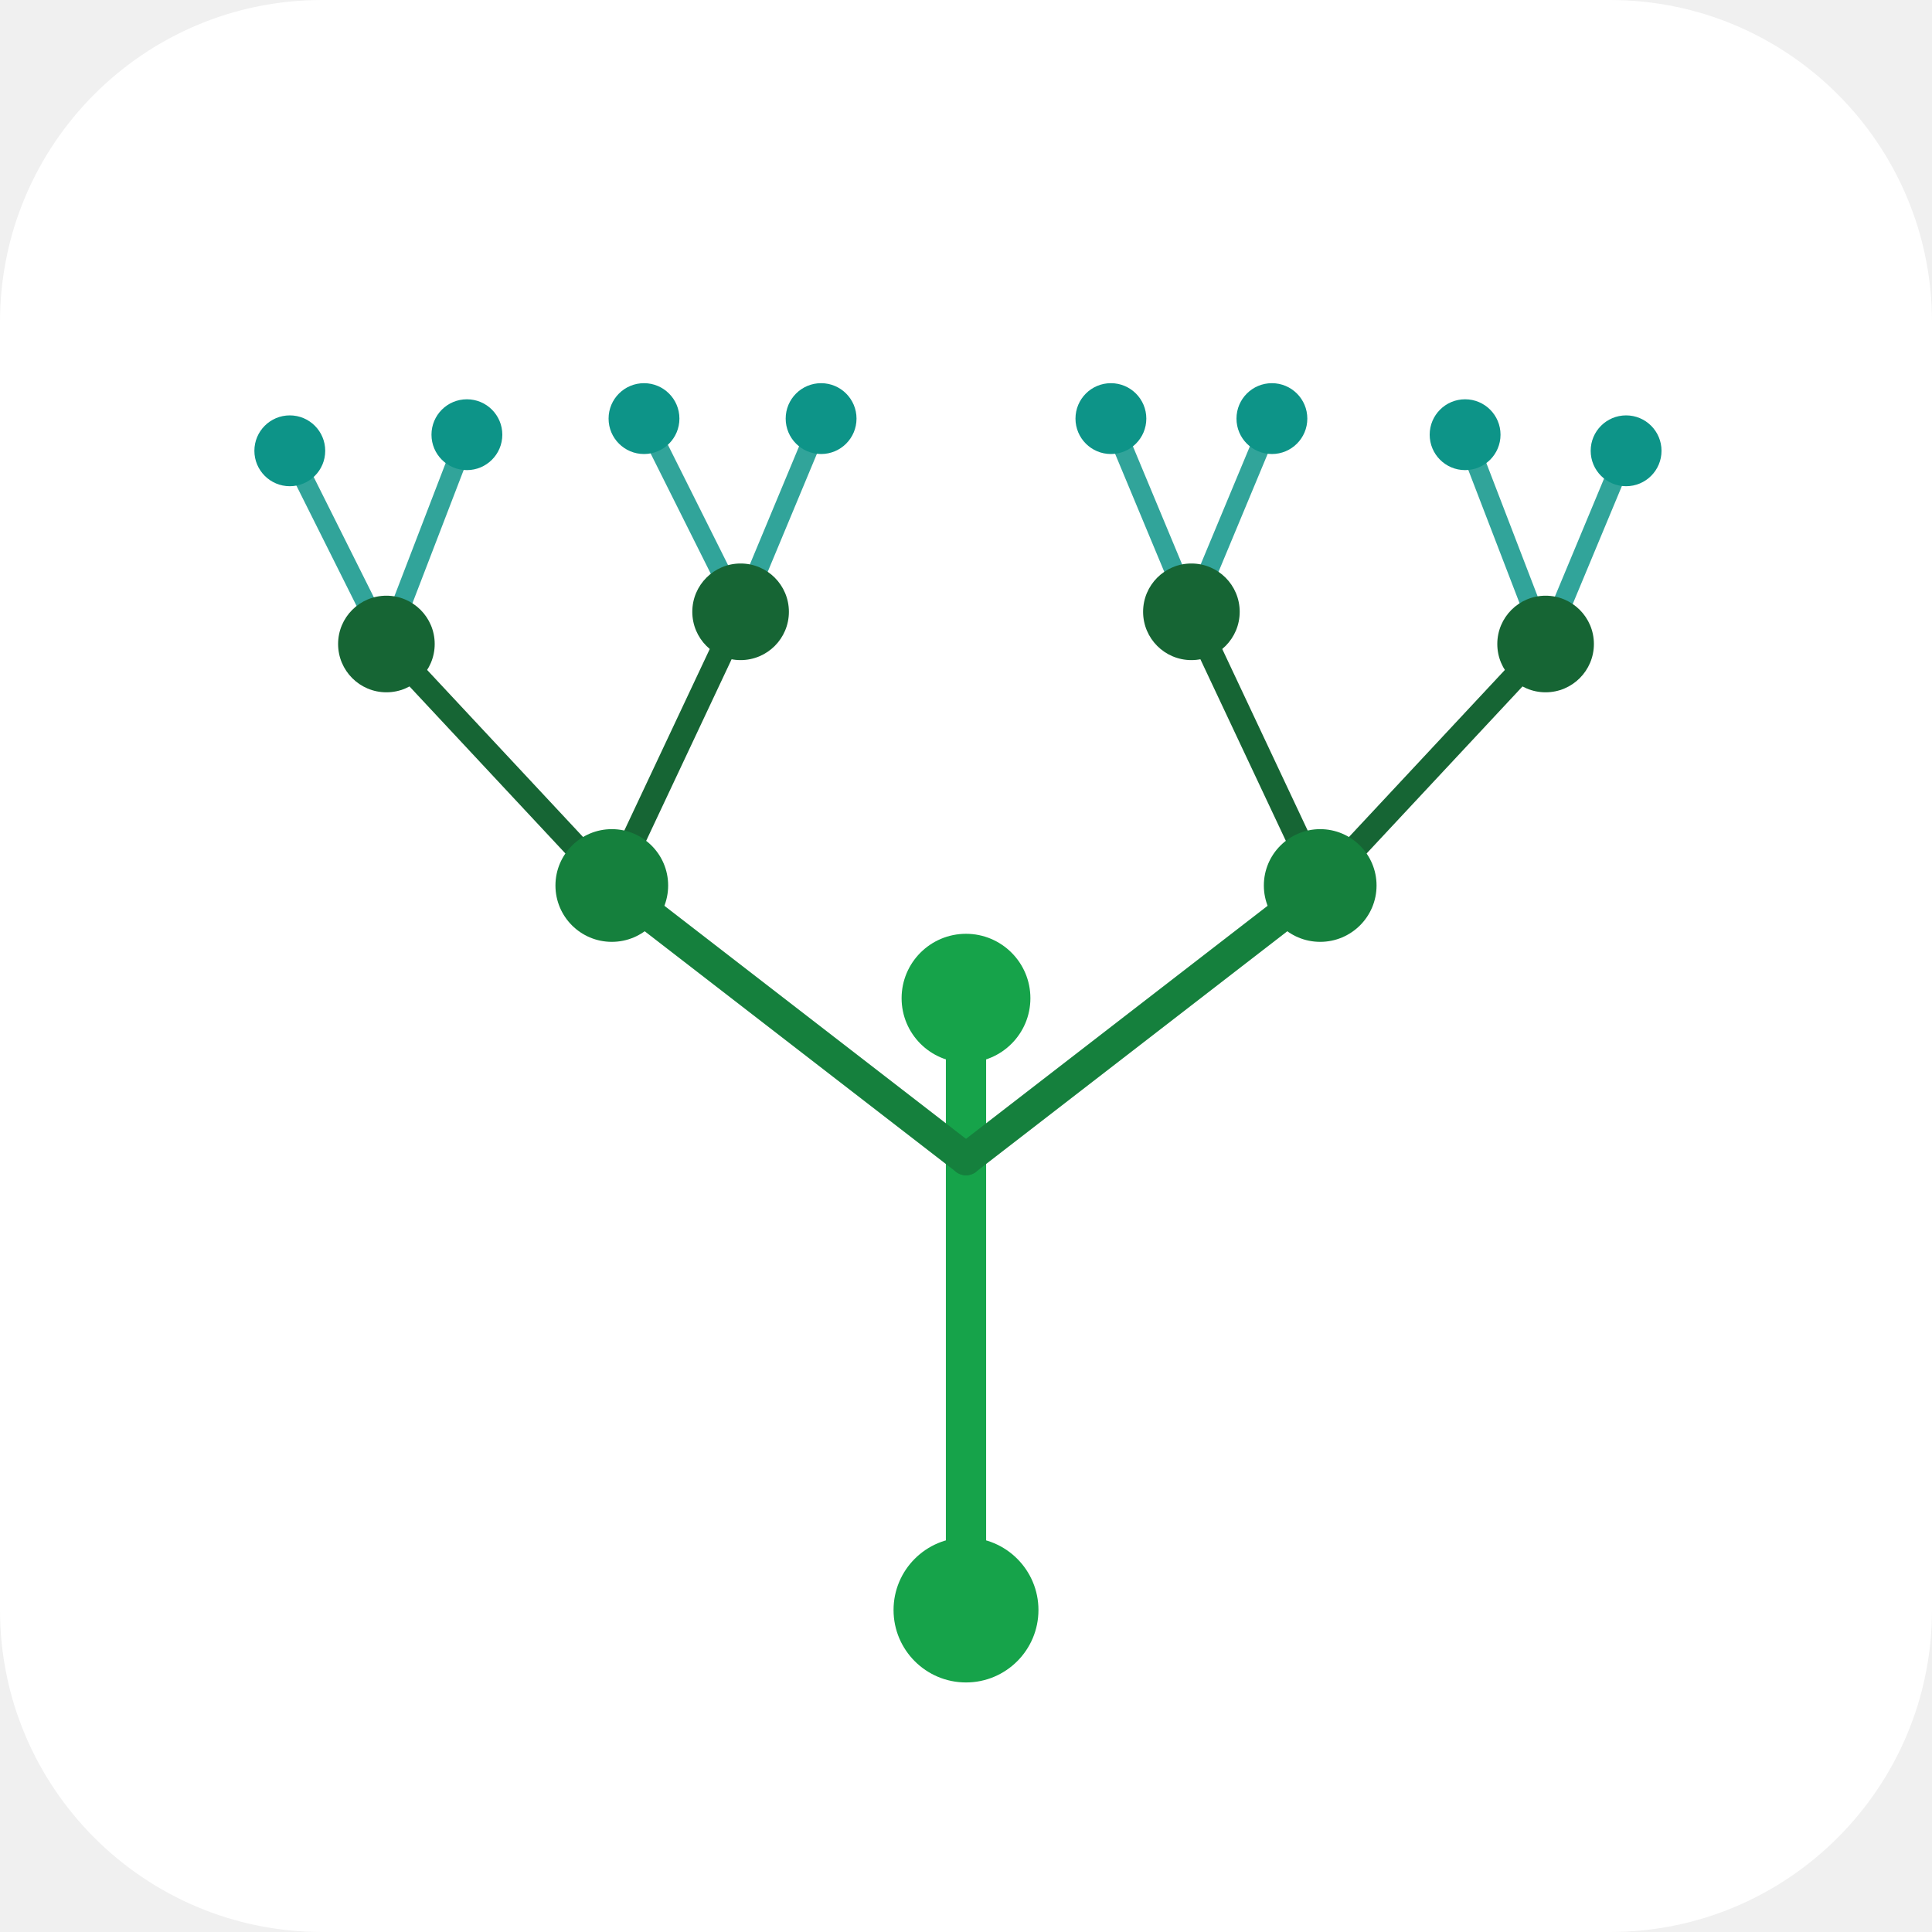
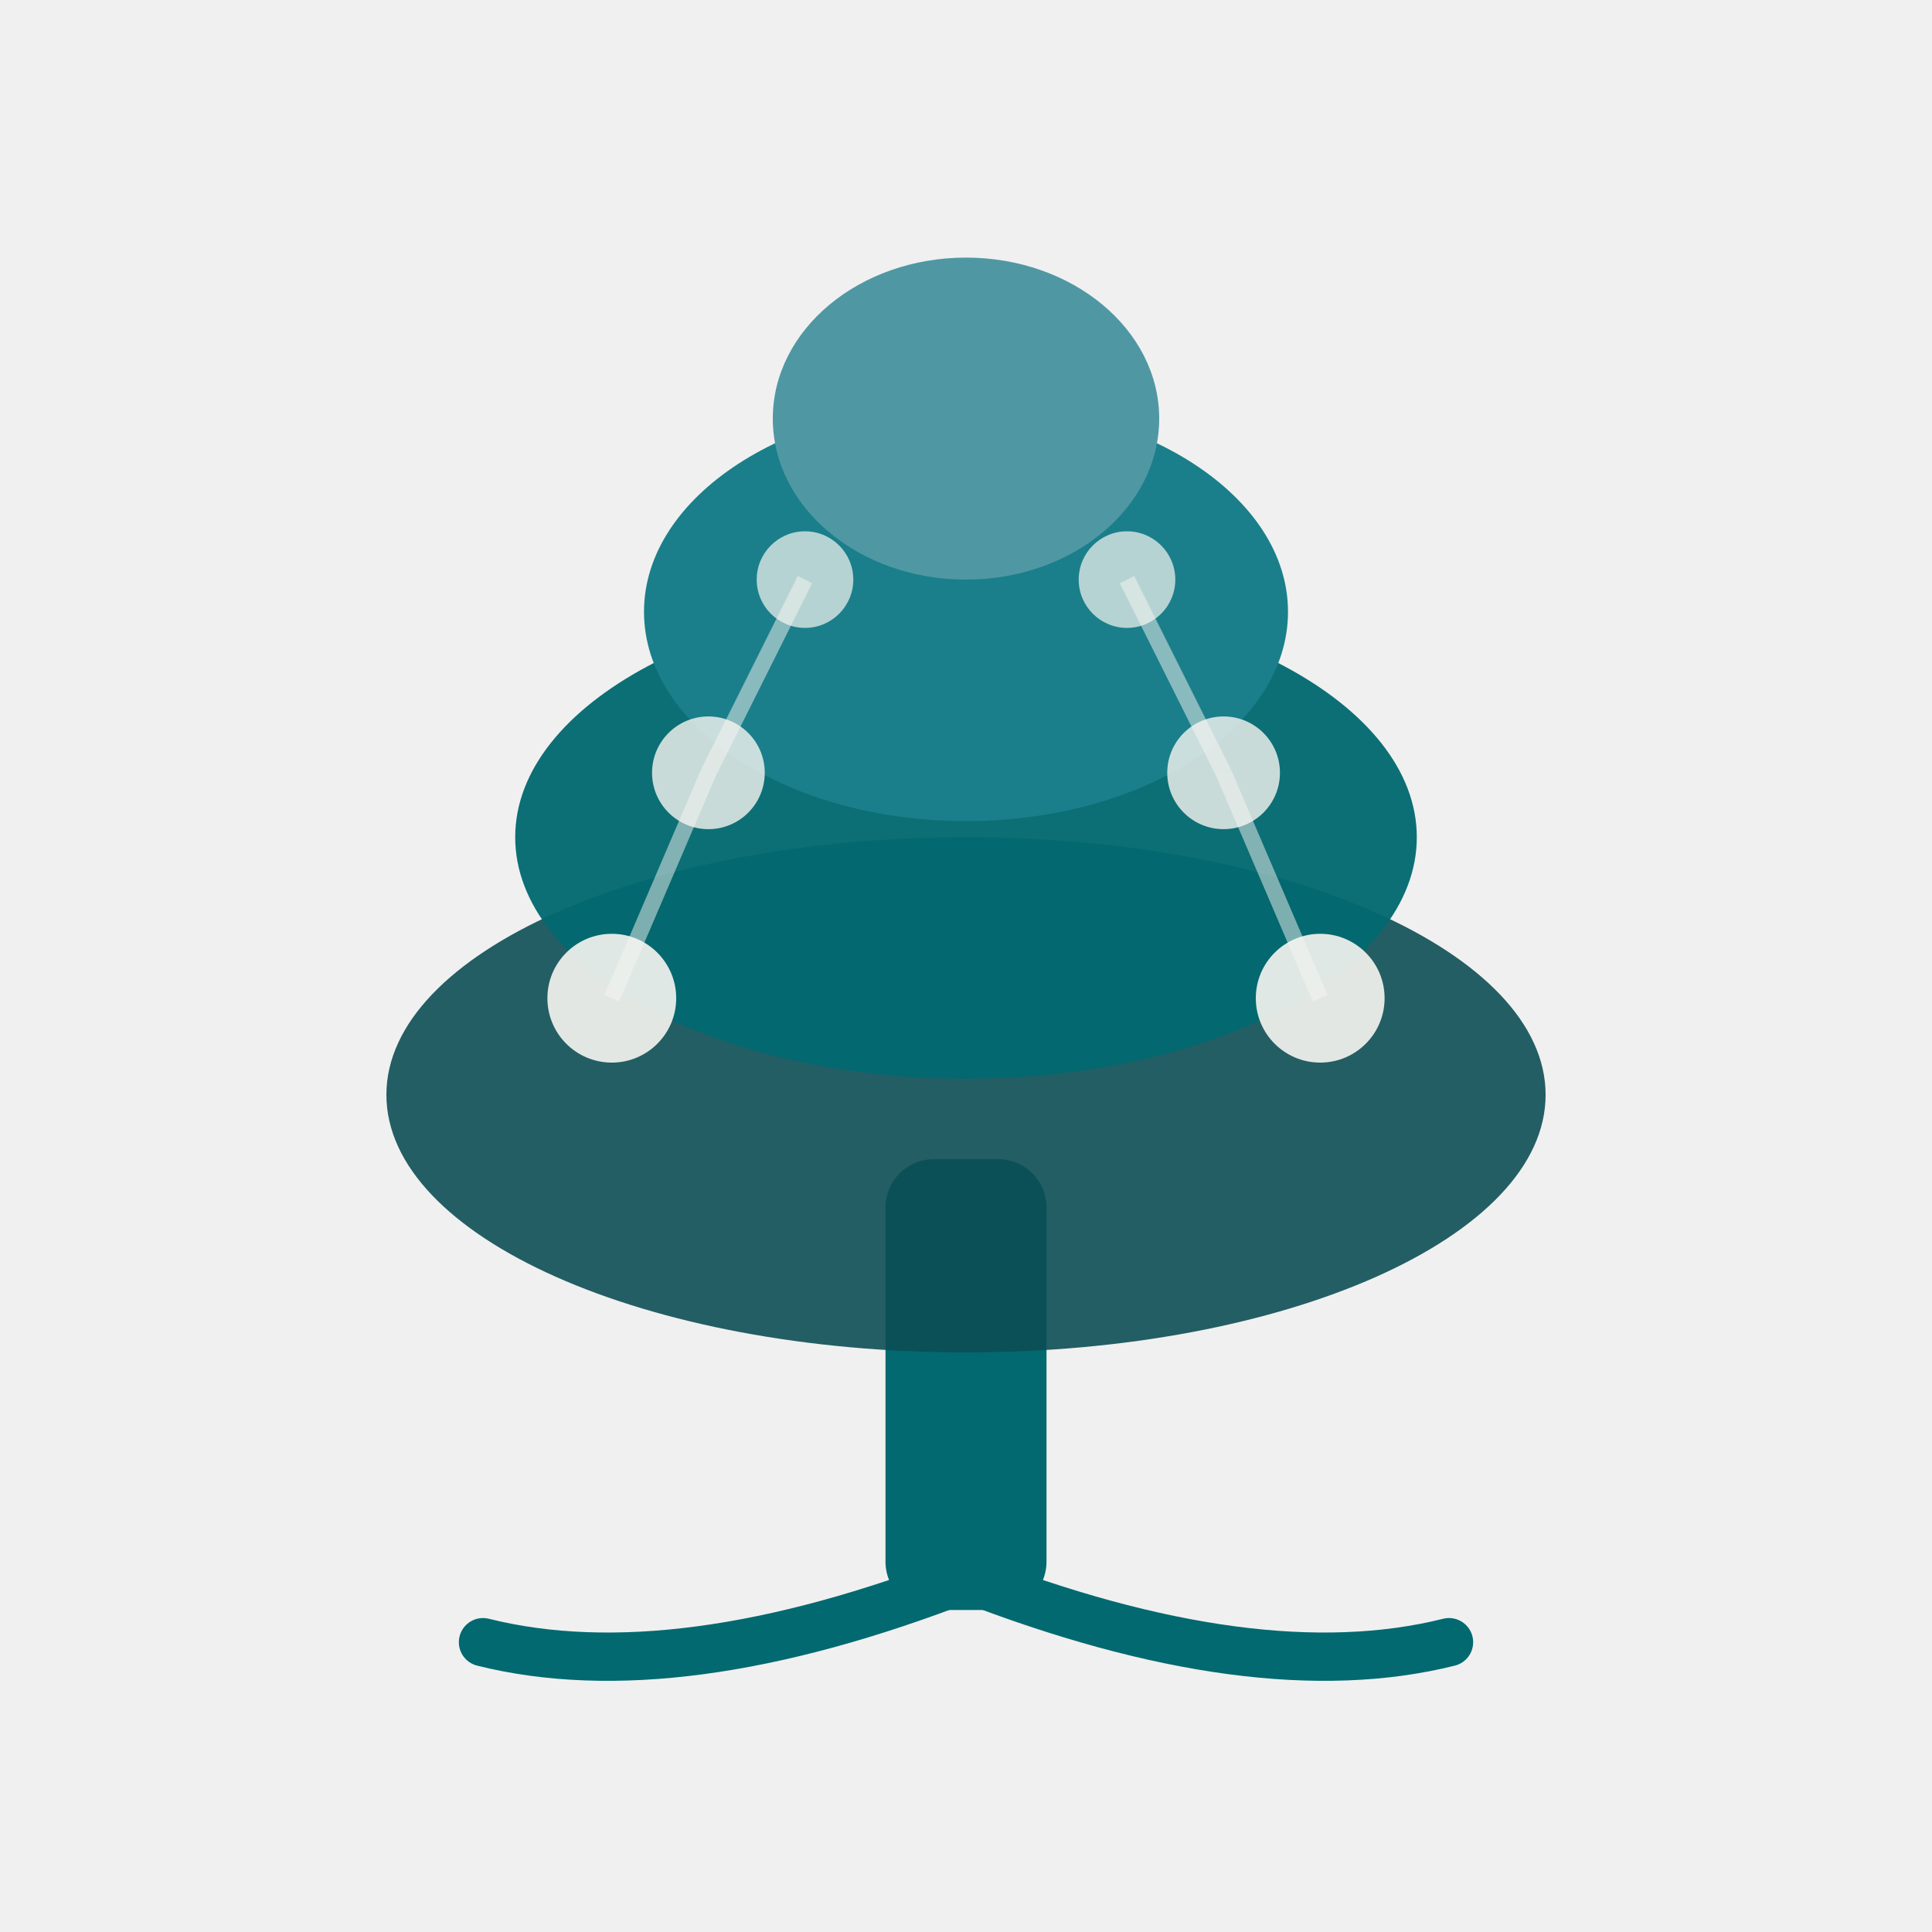
<svg xmlns="http://www.w3.org/2000/svg" viewBox="0 0 120 120" fill="none" aria-label="Skills Tree">
-   <rect width="120" height="120" rx="20" fill="#ffffff" />
-   <line x1="60" y1="100" x2="60" y2="62" stroke="#16a34a" stroke-width="2.5" stroke-linecap="round" />
-   <line x1="60" y1="72" x2="38" y2="55" stroke="#15803d" stroke-width="2" stroke-linecap="round" />
-   <line x1="60" y1="72" x2="82" y2="55" stroke="#15803d" stroke-width="2" stroke-linecap="round" />
-   <line x1="38" y1="55" x2="24" y2="40" stroke="#166534" stroke-width="1.5" stroke-linecap="round" />
-   <line x1="38" y1="55" x2="46" y2="38" stroke="#166534" stroke-width="1.5" stroke-linecap="round" />
-   <line x1="82" y1="55" x2="74" y2="38" stroke="#166534" stroke-width="1.5" stroke-linecap="round" />
-   <line x1="82" y1="55" x2="96" y2="40" stroke="#166534" stroke-width="1.5" stroke-linecap="round" />
-   <line x1="24" y1="40" x2="18" y2="28" stroke="#0d9488" stroke-width="1.2" stroke-linecap="round" opacity="0.85" />
-   <line x1="24" y1="40" x2="29" y2="27" stroke="#0d9488" stroke-width="1.2" stroke-linecap="round" opacity="0.85" />
-   <line x1="46" y1="38" x2="40" y2="26" stroke="#0d9488" stroke-width="1.2" stroke-linecap="round" opacity="0.85" />
-   <line x1="46" y1="38" x2="51" y2="26" stroke="#0d9488" stroke-width="1.2" stroke-linecap="round" opacity="0.85" />
-   <line x1="74" y1="38" x2="69" y2="26" stroke="#0d9488" stroke-width="1.2" stroke-linecap="round" opacity="0.85" />
-   <line x1="74" y1="38" x2="79" y2="26" stroke="#0d9488" stroke-width="1.2" stroke-linecap="round" opacity="0.85" />
-   <line x1="96" y1="40" x2="91" y2="27" stroke="#0d9488" stroke-width="1.2" stroke-linecap="round" opacity="0.85" />
-   <line x1="96" y1="40" x2="101" y2="28" stroke="#0d9488" stroke-width="1.2" stroke-linecap="round" opacity="0.85" />
-   <circle cx="60" cy="100" r="4.5" fill="#16a34a" />
-   <circle cx="60" cy="62" r="4" fill="#16a34a" />
-   <circle cx="38" cy="55" r="3.5" fill="#15803d" />
-   <circle cx="82" cy="55" r="3.5" fill="#15803d" />
-   <circle cx="24" cy="40" r="3" fill="#166534" />
-   <circle cx="46" cy="38" r="3" fill="#166534" />
-   <circle cx="74" cy="38" r="3" fill="#166534" />
-   <circle cx="96" cy="40" r="3" fill="#166534" />
-   <circle cx="18" cy="28" r="2.2" fill="#0d9488" />
-   <circle cx="29" cy="27" r="2.2" fill="#0d9488" />
-   <circle cx="40" cy="26" r="2.2" fill="#0d9488" />
-   <circle cx="51" cy="26" r="2.2" fill="#0d9488" />
-   <circle cx="69" cy="26" r="2.2" fill="#0d9488" />
-   <circle cx="79" cy="26" r="2.2" fill="#0d9488" />
-   <circle cx="91" cy="27" r="2.2" fill="#0d9488" />
-   <circle cx="101" cy="28" r="2.2" fill="#0d9488" />
+   <rect x="55" y="72" width="10" height="28" rx="3" fill="#01696f" />
+   <path d="M60 98 Q42 105 30 102" stroke="#01696f" stroke-width="3" stroke-linecap="round" fill="none" />
+   <path d="M60 98 Q78 105 90 102" stroke="#01696f" stroke-width="3" stroke-linecap="round" fill="none" />
+   <ellipse cx="60" cy="68" rx="36" ry="16" fill="#0c4e54" opacity="0.9" />
+   <ellipse cx="60" cy="52" rx="28" ry="15" fill="#01696f" opacity="0.95" />
+   <ellipse cx="60" cy="38" rx="20" ry="13" fill="#1a7f8a" />
+   <ellipse cx="60" cy="26" rx="12" ry="10" fill="#4f98a3" />
+   <circle cx="38" cy="62" r="4" fill="#f7f6f2" opacity="0.9" />
+   <circle cx="82" cy="62" r="4" fill="#f7f6f2" opacity="0.9" />
+   <circle cx="44" cy="48" r="3.5" fill="#f7f6f2" opacity="0.8" />
+   <circle cx="76" cy="48" r="3.5" fill="#f7f6f2" opacity="0.8" />
+   <circle cx="50" cy="36" r="3" fill="#f7f6f2" opacity="0.7" />
+   <circle cx="70" cy="36" r="3" fill="#f7f6f2" opacity="0.7" />
+   <line x1="38" y1="62" x2="44" y2="48" stroke="#f7f6f2" stroke-width="1" opacity="0.5" />
+   <line x1="82" y1="62" x2="76" y2="48" stroke="#f7f6f2" stroke-width="1" opacity="0.5" />
+   <line x1="44" y1="48" x2="50" y2="36" stroke="#f7f6f2" stroke-width="1" opacity="0.5" />
+   <line x1="76" y1="48" x2="70" y2="36" stroke="#f7f6f2" stroke-width="1" opacity="0.5" />
</svg>
